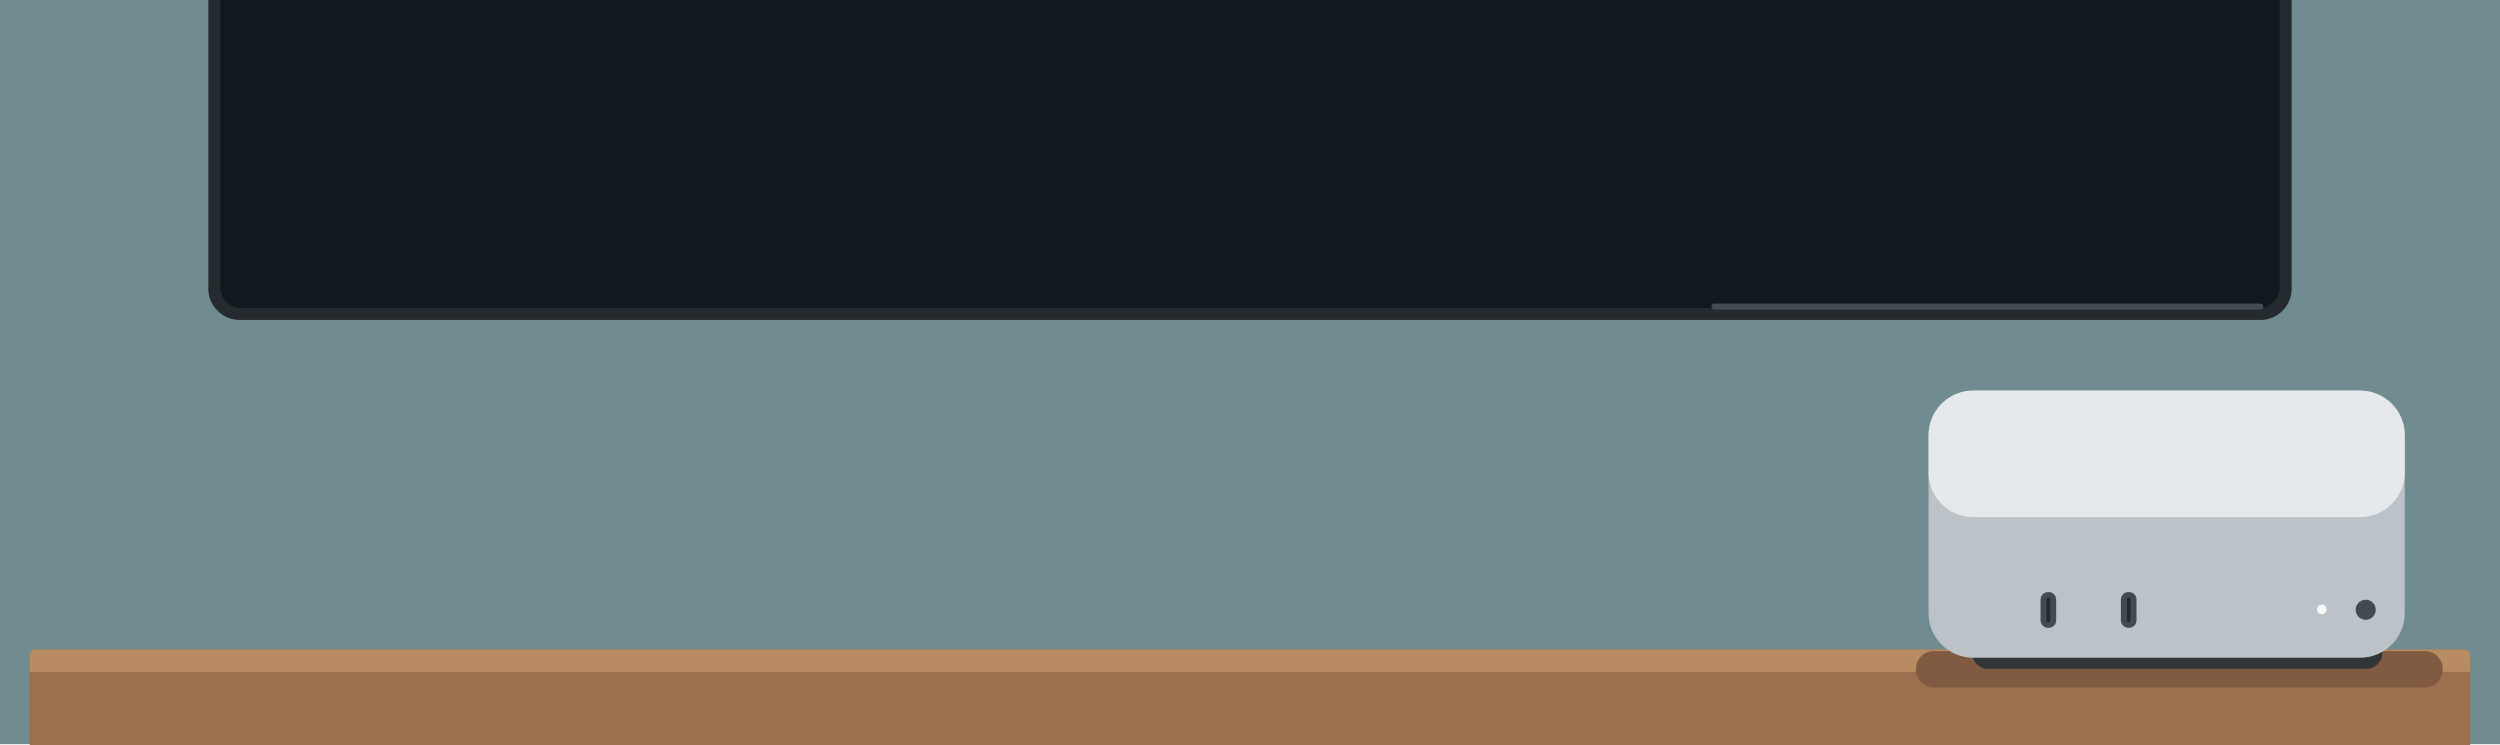
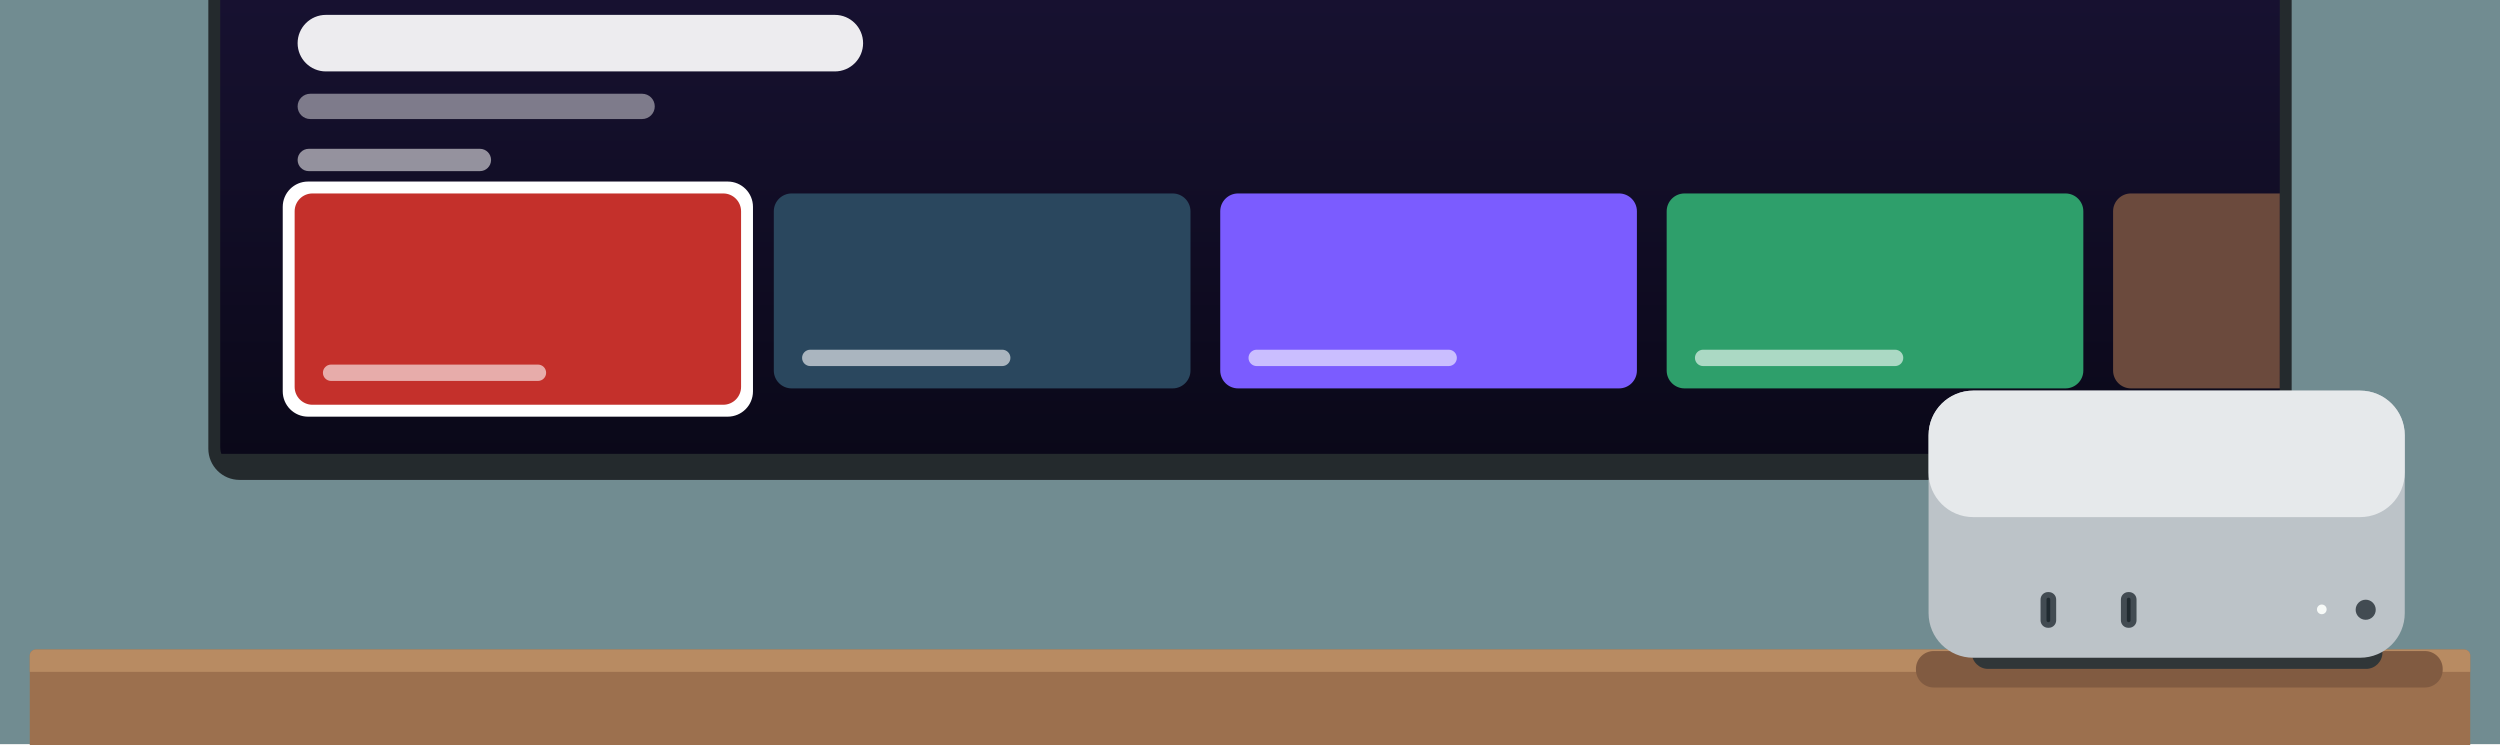
<svg xmlns="http://www.w3.org/2000/svg" width="1680" height="500" viewBox="-1800 -50 3360 1000" role="img" aria-labelledby="title desc">
  <rect x="-1800" y="-650" width="3360" height="1600" fill="#718c91" />
-   <rect x="-1520" y="-1195" width="2800" height="1575" rx="42" fill="#242a2d" />
-   <rect x="-1504" y="-1179" width="2768" height="1543" rx="28" fill="#10191e" />
-   <rect x="500" y="358" width="742" height="8" rx="4" fill="#424d52" />
+   <defs>
+     <linearGradient id="cube-tv-screen" x1="0" y1="0" x2="0" y2="1">
+       <stop offset="0" stop-color="#2e225c" />
+       <stop offset="1" stop-color="#0a0818" />
+     </linearGradient>
+     <radialGradient id="cube-tv-glow" cx="0.6" cy="0" r="0.6">
+       <stop offset="0" stop-color="#a080ff" stop-opacity="0.45" />
+       <stop offset="1" stop-color="#a080ff" stop-opacity="0" />
+     </radialGradient>
+     <clipPath id="cube-tv-clip">
+       <rect x="-1504" y="-1179" width="2768" height="1758" rx="28" />
+     </clipPath>
+   </defs>
+   <rect x="-1520" y="-1195" width="2800" height="1790" rx="42" fill="#242a2d" />
+   <rect x="-1504" y="-1179" width="2768" height="1758" rx="28" fill="url(#cube-tv-screen)" />
+   <rect x="-1504" y="-1179" width="2768" height="1758" rx="28" fill="url(#cube-tv-glow)" />
+   <g id="cube-tv-ui" clip-path="url(#cube-tv-clip)">
+     <rect x="-1400" y="-30" width="760" height="76" rx="38" fill="#ffffff" fill-opacity="0.92" />
+     <rect x="-1400" y="76" width="480" height="34" rx="17" fill="#ffffff" fill-opacity="0.45" />
+     <rect x="-1400" y="150" width="260" height="30" rx="15" fill="#ffffff" fill-opacity="0.55" />
+     <rect x="-1420" y="194" width="632" height="316" rx="34" fill="#ffffff" />
+     <rect x="-1404" y="210" width="600" height="284" rx="24" fill="#c4302b" />
+     <rect x="-1366" y="440" width="300" height="22" rx="11" fill="#ffffff" fill-opacity="0.6" />
+     <rect x="-760" y="210" width="560" height="262" rx="24" fill="#2a475e" />
+     <rect x="-722" y="420" width="280" height="22" rx="11" fill="#ffffff" fill-opacity="0.6" />
+     <rect x="-160" y="210" width="560" height="262" rx="24" fill="#7b5cff" />
+     <rect x="-122" y="420" width="280" height="22" rx="11" fill="#ffffff" fill-opacity="0.6" />
+     <rect x="440" y="210" width="560" height="262" rx="24" fill="#2e9f6b" />
+     <rect x="478" y="420" width="280" height="22" rx="11" fill="#ffffff" fill-opacity="0.6" />
+     <rect x="1040" y="210" width="560" height="262" rx="24" fill="#6b4a3d" />
+   </g>
+   <rect x="-1504" y="560" width="2768" height="19" fill="#242a2d" />
  <rect x="-1760" y="823" width="3280" height="185" rx="8" fill="#9c704e" />
  <path d="M-1760 831a8 8 0 0 1 8-8H1512a8 8 0 0 1 8 8v22H-1760Z" fill="#b88b62" />
  <g transform="translate(600 0)">
    <rect x="175" y="825" width="708" height="49" rx="24" fill="#815b41" />
    <rect x="250" y="805" width="552" height="44" rx="22" fill="#303638" />
    <rect x="192" y="475" width="640" height="359" rx="60" fill="#bcc3c8" />
    <rect x="192" y="475" width="640" height="170" rx="60" fill="#e6e9eb" />
    <g fill="#424b52">
      <rect x="342.5" y="745.75" width="21" height="48" rx="10" />
      <rect x="450.5" y="745.75" width="21" height="48" rx="10" />
      <circle cx="779.5" cy="769.5" r="13.5" />
    </g>
    <g fill="#202a30">
      <rect x="350.5" y="753.25" width="5" height="33" rx="2.5" />
      <rect x="458.5" y="753.25" width="5" height="33" rx="2.5" />
    </g>
    <circle cx="720.5" cy="769" r="6.5" fill="#f7faf8" />
  </g>
  <g id="portable-ssd" display="none">
    <path id="ssd-cable" d="M680 790C760 790 768 895 866 868C920 853 953 830 953 790" fill="none" stroke="#202a30" stroke-width="15" stroke-linecap="round" />
    <rect id="ssd-usb-plug" x="943" y="758" width="20" height="38" rx="7" fill="#202a30" />
    <path d="M948 762V779" fill="none" stroke="#64747c" stroke-width="3" stroke-linecap="round" />
    <rect x="300" y="813" width="400" height="29" rx="14" fill="#815a40" />
    <rect x="310" y="746" width="380" height="81" rx="22" fill="#303b43" />
    <rect x="310" y="746" width="380" height="47" rx="22" fill="#52636e" />
    <path d="M348 765H650" fill="none" stroke="#6f818c" stroke-width="4" stroke-linecap="round" />
    <circle cx="653" cy="808" r="5" fill="#9ad7b1" />
  </g>
</svg>
